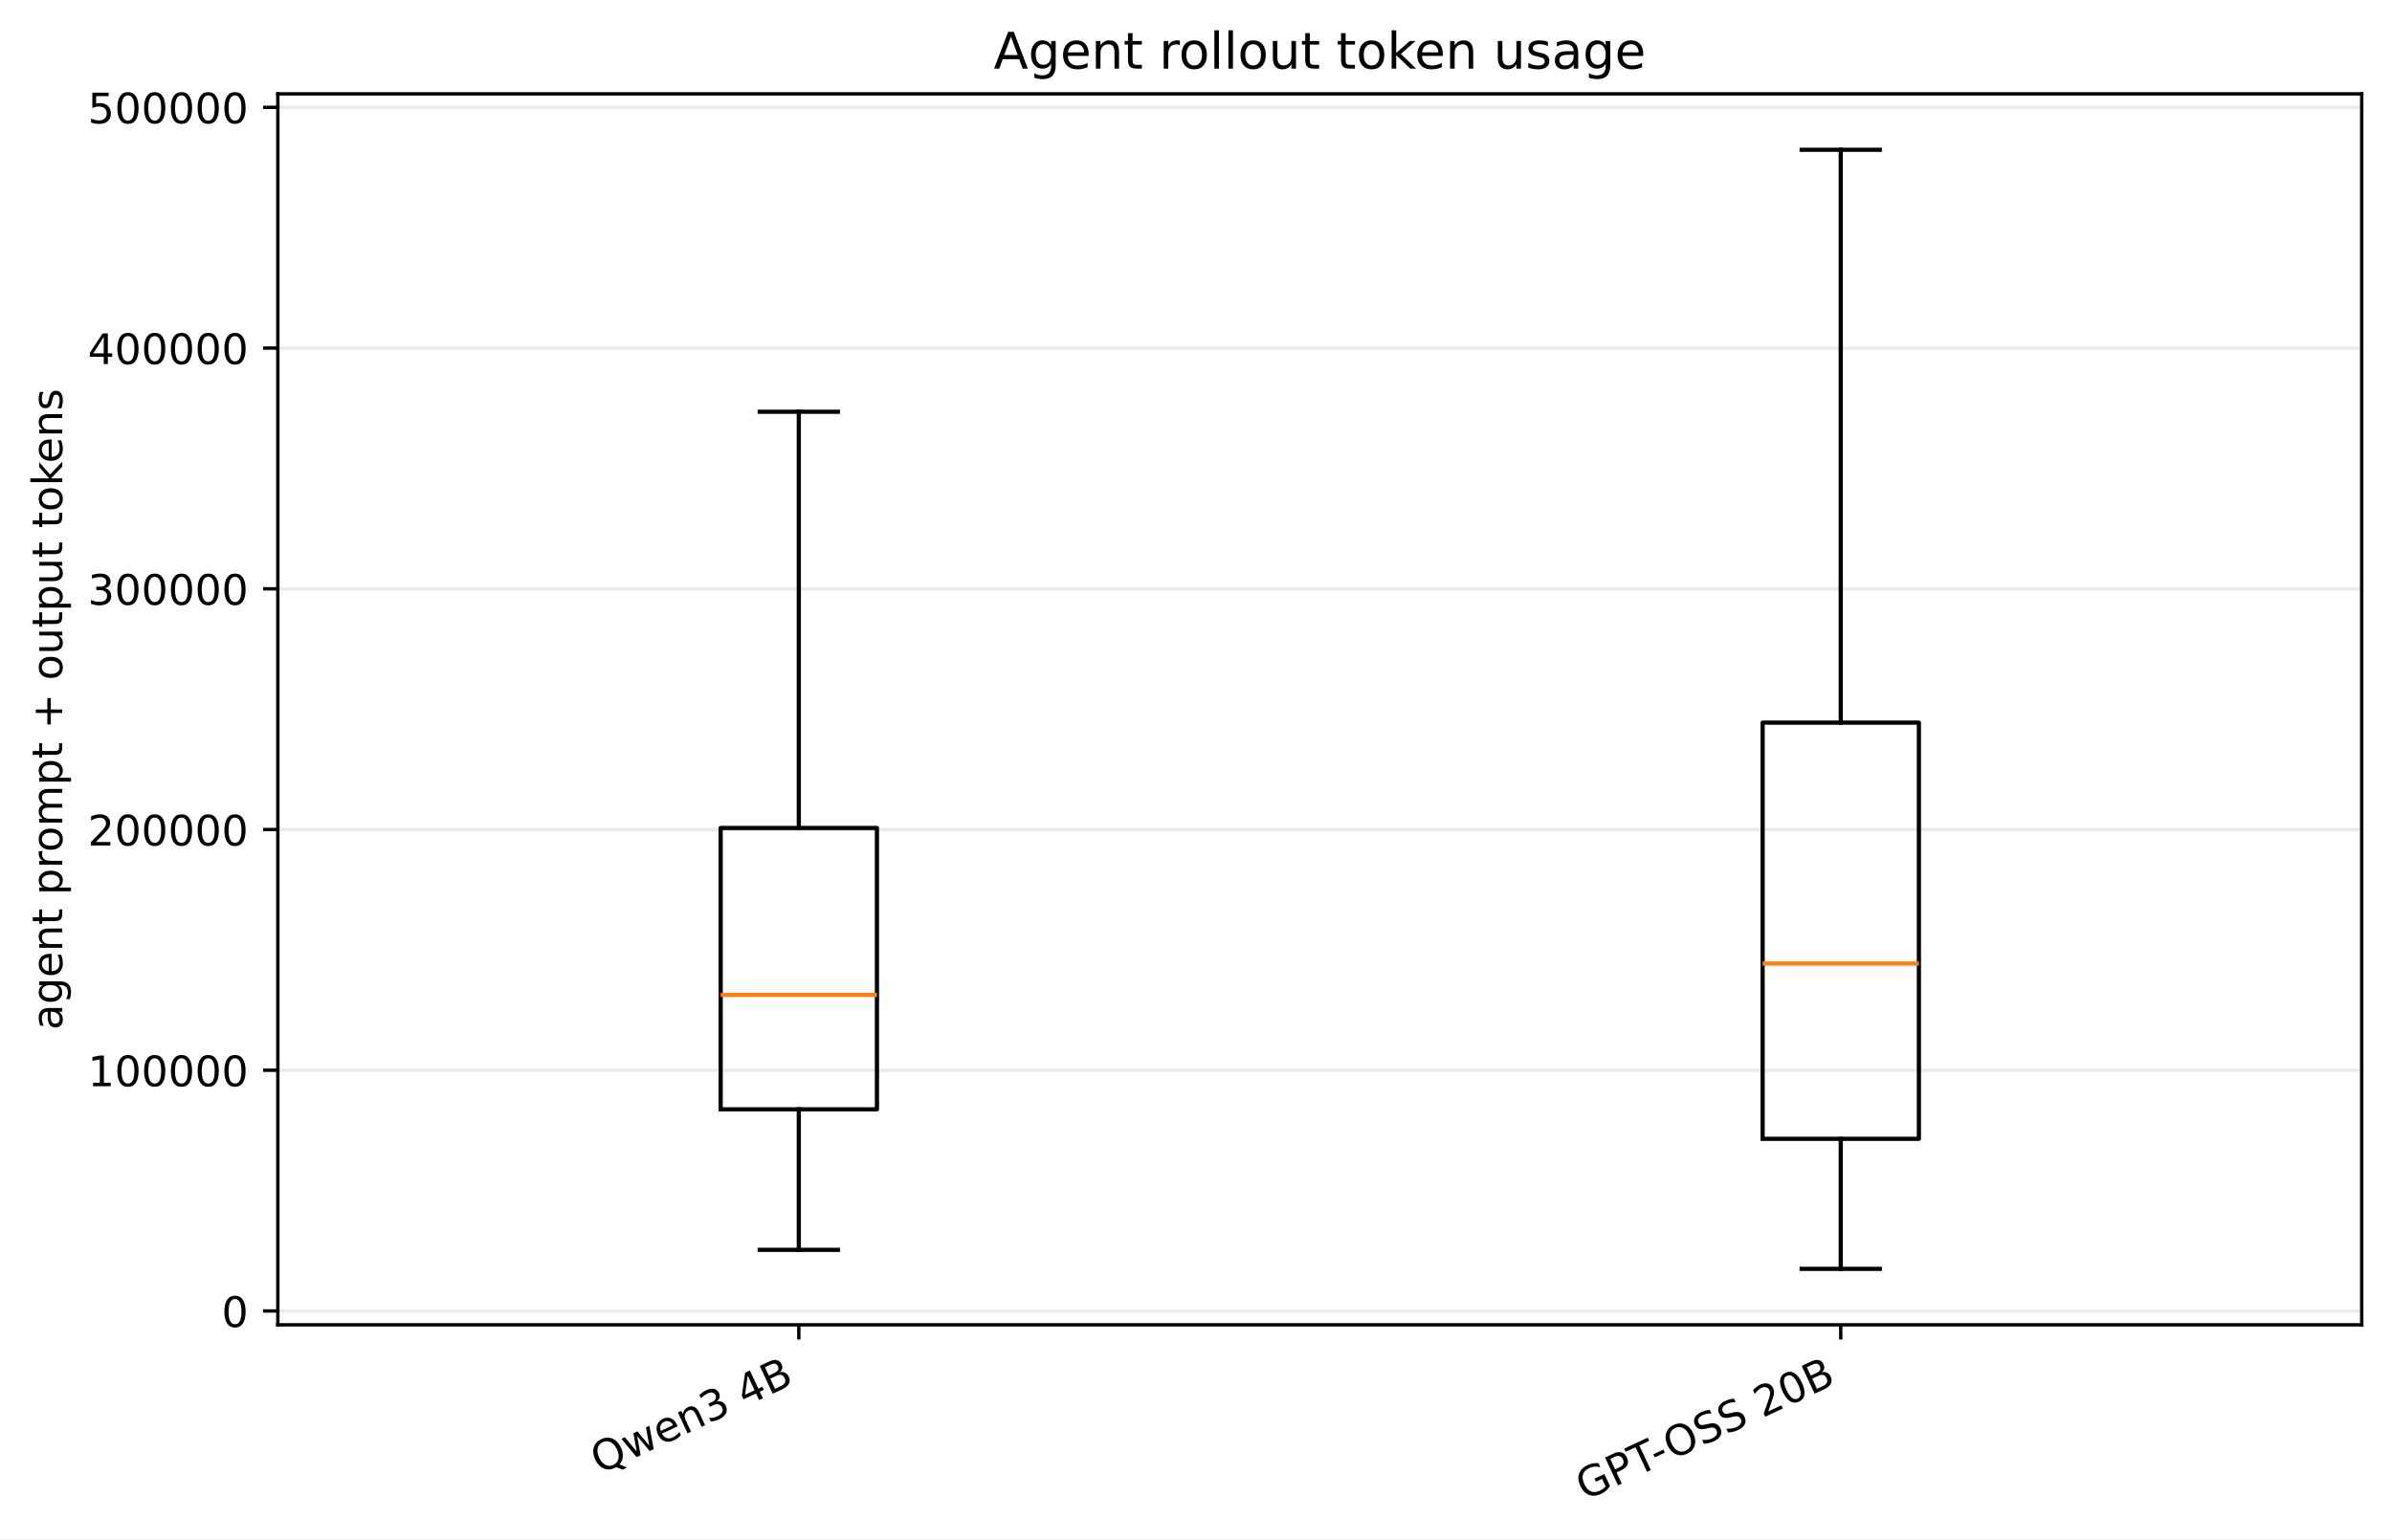
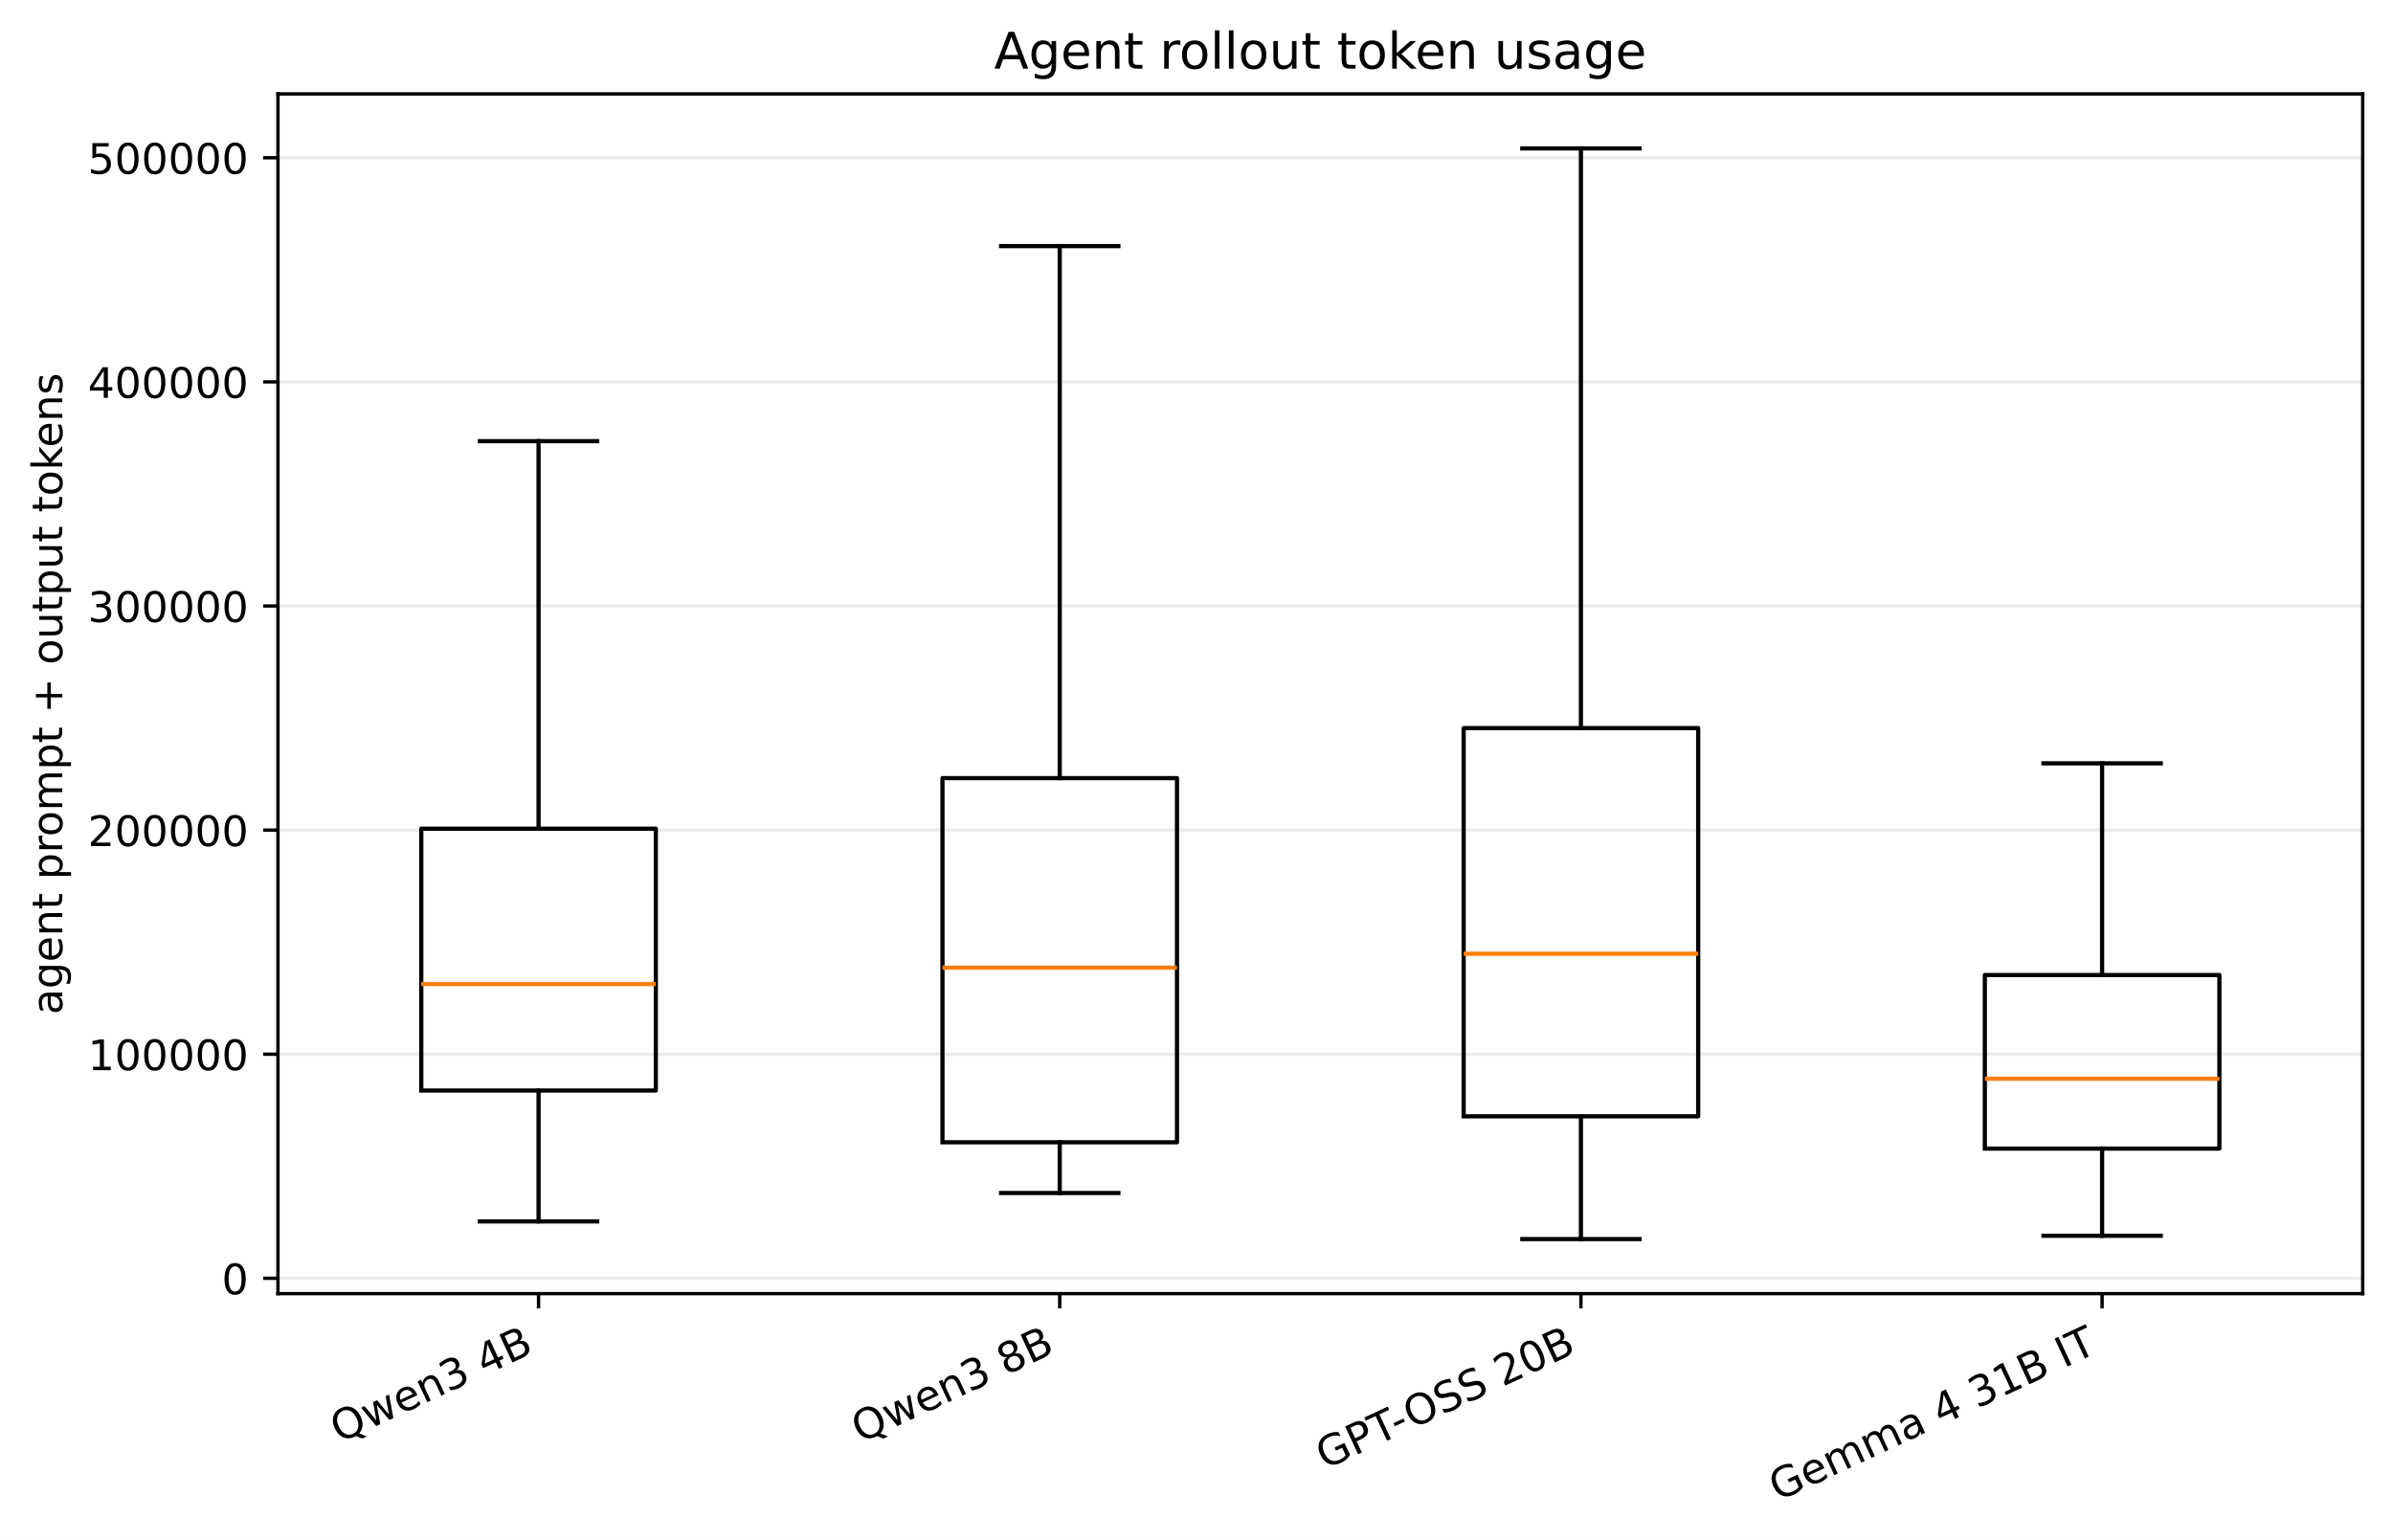
- <svg xmlns="http://www.w3.org/2000/svg" xmlns:xlink="http://www.w3.org/1999/xlink" width="568.683pt" height="366.005pt" viewBox="0 0 568.683 366.005" version="1.1">
+ <svg xmlns="http://www.w3.org/2000/svg" xmlns:xlink="http://www.w3.org/1999/xlink" width="568.683pt" height="365.946pt" viewBox="0 0 568.683 365.946" version="1.1">
  <defs>
    <style type="text/css">*{stroke-linejoin: round; stroke-linecap: butt}</style>
  </defs>
  <g id="figure_1">
    <g id="patch_1">
-       <path d="M 0 366.005 L 568.683 366.005 L 568.683 0 L 0 0 z " style="fill: #ffffff" />
+       <path d="M 0 365.946 L 568.683 365.946 L 568.683 0 L 0 0 z " style="fill: #ffffff" />
    </g>
    <g id="axes_1">
      <g id="patch_2">
-         <path d="M 66.053 315.06 L 561.483 315.06 L 561.483 22.318 L 66.053 22.318 z " style="fill: #ffffff" />
+         <path d="M 66.053 307.453 L 561.483 307.453 L 561.483 22.318 L 66.053 22.318 z " style="fill: #ffffff" />
      </g>
      <g id="matplotlib.axis_1">
        <g id="xtick_1">
          <g id="line2d_1">
            <defs>
-               <path id="m170cf1c207" d="M 0 0 L 0 3.5 " style="stroke: #000000; stroke-width: 0.8" />
+               <path id="m6fe069202f" d="M 0 0 L 0 3.5 " style="stroke: #000000; stroke-width: 0.8" />
            </defs>
            <g>
-               <use xlink:href="#m170cf1c207" x="189.911" y="315.06" style="stroke: #000000; stroke-width: 0.8" />
+               <use xlink:href="#m6fe069202f" x="127.982" y="307.453" style="stroke: #000000; stroke-width: 0.8" />
            </g>
          </g>
          <g id="text_1">
-             <g transform="translate(142.5339 350.6293) rotate(-25) scale(0.1 -0.1)">
+             <g transform="translate(80.60512 343.0221) rotate(-25) scale(0.1 -0.1)">
              <defs>
                <path id="DejaVuSans-51" d="M 2522 4238 Q 1834 4238 1429 3725 Q 1025 3213 1025 2328 Q 1025 1447 1429 934 Q 1834 422 2522 422 Q 3209 422 3611 934 Q 4013 1447 4013 2328 Q 4013 3213 3611 3725 Q 3209 4238 2522 4238 z M 3406 84 L 4238 -825 L 3475 -825 L 2784 -78 Q 2681 -84 2626 -87 Q 2572 -91 2522 -91 Q 1538 -91 948 567 Q 359 1225 359 2328 Q 359 3434 948 4092 Q 1538 4750 2522 4750 Q 3503 4750 4090 4092 Q 4678 3434 4678 2328 Q 4678 1516 4351 937 Q 4025 359 3406 84 z " transform="scale(0.015625)" />
                <path id="DejaVuSans-77" d="M 269 3500 L 844 3500 L 1563 769 L 2278 3500 L 2956 3500 L 3675 769 L 4391 3500 L 4966 3500 L 4050 0 L 3372 0 L 2619 2869 L 1863 0 L 1184 0 L 269 3500 z " transform="scale(0.015625)" />
                <path id="DejaVuSans-65" d="M 3597 1894 L 3597 1613 L 953 1613 Q 991 1019 1311 708 Q 1631 397 2203 397 Q 2534 397 2845 478 Q 3156 559 3463 722 L 3463 178 Q 3153 47 2828 -22 Q 2503 -91 2169 -91 Q 1331 -91 842 396 Q 353 884 353 1716 Q 353 2575 817 3079 Q 1281 3584 2069 3584 Q 2775 3584 3186 3129 Q 3597 2675 3597 1894 z M 3022 2063 Q 3016 2534 2758 2815 Q 2500 3097 2075 3097 Q 1594 3097 1305 2825 Q 1016 2553 972 2059 L 3022 2063 z " transform="scale(0.015625)" />
                <path id="DejaVuSans-6e" d="M 3513 2113 L 3513 0 L 2938 0 L 2938 2094 Q 2938 2591 2744 2837 Q 2550 3084 2163 3084 Q 1697 3084 1428 2787 Q 1159 2491 1159 1978 L 1159 0 L 581 0 L 581 3500 L 1159 3500 L 1159 2956 Q 1366 3272 1645 3428 Q 1925 3584 2291 3584 Q 2894 3584 3203 3211 Q 3513 2838 3513 2113 z " transform="scale(0.015625)" />
                <path id="DejaVuSans-33" d="M 2597 2516 Q 3050 2419 3304 2112 Q 3559 1806 3559 1356 Q 3559 666 3084 287 Q 2609 -91 1734 -91 Q 1441 -91 1130 -33 Q 819 25 488 141 L 488 750 Q 750 597 1062 519 Q 1375 441 1716 441 Q 2309 441 2620 675 Q 2931 909 2931 1356 Q 2931 1769 2642 2001 Q 2353 2234 1838 2234 L 1294 2234 L 1294 2753 L 1863 2753 Q 2328 2753 2575 2939 Q 2822 3125 2822 3475 Q 2822 3834 2567 4026 Q 2313 4219 1838 4219 Q 1578 4219 1281 4162 Q 984 4106 628 3988 L 628 4550 Q 988 4650 1302 4700 Q 1616 4750 1894 4750 Q 2613 4750 3031 4423 Q 3450 4097 3450 3541 Q 3450 3153 3228 2886 Q 3006 2619 2597 2516 z " transform="scale(0.015625)" />
                <path id="DejaVuSans-20" transform="scale(0.015625)" />
                <path id="DejaVuSans-34" d="M 2419 4116 L 825 1625 L 2419 1625 L 2419 4116 z M 2253 4666 L 3047 4666 L 3047 1625 L 3713 1625 L 3713 1100 L 3047 1100 L 3047 0 L 2419 0 L 2419 1100 L 313 1100 L 313 1709 L 2253 4666 z " transform="scale(0.015625)" />
                <path id="DejaVuSans-42" d="M 1259 2228 L 1259 519 L 2272 519 Q 2781 519 3026 730 Q 3272 941 3272 1375 Q 3272 1813 3026 2020 Q 2781 2228 2272 2228 L 1259 2228 z M 1259 4147 L 1259 2741 L 2194 2741 Q 2656 2741 2882 2914 Q 3109 3088 3109 3444 Q 3109 3797 2882 3972 Q 2656 4147 2194 4147 L 1259 4147 z M 628 4666 L 2241 4666 Q 2963 4666 3353 4366 Q 3744 4066 3744 3513 Q 3744 3084 3544 2831 Q 3344 2578 2956 2516 Q 3422 2416 3680 2098 Q 3938 1781 3938 1306 Q 3938 681 3513 340 Q 3088 0 2303 0 L 628 0 L 628 4666 z " transform="scale(0.015625)" />
              </defs>
              <use xlink:href="#DejaVuSans-51" />
              <use xlink:href="#DejaVuSans-77" transform="translate(78.71094 0)" />
              <use xlink:href="#DejaVuSans-65" transform="translate(160.498 0)" />
              <use xlink:href="#DejaVuSans-6e" transform="translate(222.0215 0)" />
              <use xlink:href="#DejaVuSans-33" transform="translate(285.4004 0)" />
              <use xlink:href="#DejaVuSans-20" transform="translate(349.0234 0)" />
              <use xlink:href="#DejaVuSans-34" transform="translate(380.8105 0)" />
              <use xlink:href="#DejaVuSans-42" transform="translate(444.4336 0)" />
            </g>
          </g>
        </g>
        <g id="xtick_2">
          <g id="line2d_2">
            <g>
-               <use xlink:href="#m170cf1c207" x="437.626" y="315.06" style="stroke: #000000; stroke-width: 0.8" />
+               <use xlink:href="#m6fe069202f" x="251.839" y="307.453" style="stroke: #000000; stroke-width: 0.8" />
            </g>
          </g>
          <g id="text_2">
-             <g transform="translate(376.759 356.9197) rotate(-25) scale(0.1 -0.1)">
+             <g transform="translate(204.4626 343.0221) rotate(-25) scale(0.1 -0.1)">
+               <defs>
+                 <path id="DejaVuSans-38" d="M 2034 2216 Q 1584 2216 1326 1975 Q 1069 1734 1069 1313 Q 1069 891 1326 650 Q 1584 409 2034 409 Q 2484 409 2743 651 Q 3003 894 3003 1313 Q 3003 1734 2745 1975 Q 2488 2216 2034 2216 z M 1403 2484 Q 997 2584 770 2862 Q 544 3141 544 3541 Q 544 4100 942 4425 Q 1341 4750 2034 4750 Q 2731 4750 3128 4425 Q 3525 4100 3525 3541 Q 3525 3141 3298 2862 Q 3072 2584 2669 2484 Q 3125 2378 3379 2068 Q 3634 1759 3634 1313 Q 3634 634 3220 271 Q 2806 -91 2034 -91 Q 1263 -91 848 271 Q 434 634 434 1313 Q 434 1759 690 2068 Q 947 2378 1403 2484 z M 1172 3481 Q 1172 3119 1398 2916 Q 1625 2713 2034 2713 Q 2441 2713 2670 2916 Q 2900 3119 2900 3481 Q 2900 3844 2670 4047 Q 2441 4250 2034 4250 Q 1625 4250 1398 4047 Q 1172 3844 1172 3481 z " transform="scale(0.015625)" />
+               </defs>
+               <use xlink:href="#DejaVuSans-51" />
+               <use xlink:href="#DejaVuSans-77" transform="translate(78.71094 0)" />
+               <use xlink:href="#DejaVuSans-65" transform="translate(160.498 0)" />
+               <use xlink:href="#DejaVuSans-6e" transform="translate(222.0215 0)" />
+               <use xlink:href="#DejaVuSans-33" transform="translate(285.4004 0)" />
+               <use xlink:href="#DejaVuSans-20" transform="translate(349.0234 0)" />
+               <use xlink:href="#DejaVuSans-38" transform="translate(380.8105 0)" />
+               <use xlink:href="#DejaVuSans-42" transform="translate(444.4336 0)" />
+             </g>
+           </g>
+         </g>
+         <g id="xtick_3">
+           <g id="line2d_3">
+             <g>
+               <use xlink:href="#m6fe069202f" x="375.697" y="307.453" style="stroke: #000000; stroke-width: 0.8" />
+             </g>
+           </g>
+           <g id="text_3">
+             <g transform="translate(314.8303 349.3126) rotate(-25) scale(0.1 -0.1)">
              <defs>
                <path id="DejaVuSans-47" d="M 3809 666 L 3809 1919 L 2778 1919 L 2778 2438 L 4434 2438 L 4434 434 Q 4069 175 3628 42 Q 3188 -91 2688 -91 Q 1594 -91 976 548 Q 359 1188 359 2328 Q 359 3472 976 4111 Q 1594 4750 2688 4750 Q 3144 4750 3555 4637 Q 3966 4525 4313 4306 L 4313 3634 Q 3963 3931 3569 4081 Q 3175 4231 2741 4231 Q 1884 4231 1454 3753 Q 1025 3275 1025 2328 Q 1025 1384 1454 906 Q 1884 428 2741 428 Q 3075 428 3337 486 Q 3600 544 3809 666 z " transform="scale(0.015625)" />
                <path id="DejaVuSans-50" d="M 1259 4147 L 1259 2394 L 2053 2394 Q 2494 2394 2734 2622 Q 2975 2850 2975 3272 Q 2975 3691 2734 3919 Q 2494 4147 2053 4147 L 1259 4147 z M 628 4666 L 2053 4666 Q 2838 4666 3239 4311 Q 3641 3956 3641 3272 Q 3641 2581 3239 2228 Q 2838 1875 2053 1875 L 1259 1875 L 1259 0 L 628 0 L 628 4666 z " transform="scale(0.015625)" />
                <path id="DejaVuSans-54" d="M -19 4666 L 3928 4666 L 3928 4134 L 2272 4134 L 2272 0 L 1638 0 L 1638 4134 L -19 4134 L -19 4666 z " transform="scale(0.015625)" />
                <path id="DejaVuSans-2d" d="M 313 2009 L 1997 2009 L 1997 1497 L 313 1497 L 313 2009 z " transform="scale(0.015625)" />
                <path id="DejaVuSans-4f" d="M 2522 4238 Q 1834 4238 1429 3725 Q 1025 3213 1025 2328 Q 1025 1447 1429 934 Q 1834 422 2522 422 Q 3209 422 3611 934 Q 4013 1447 4013 2328 Q 4013 3213 3611 3725 Q 3209 4238 2522 4238 z M 2522 4750 Q 3503 4750 4090 4092 Q 4678 3434 4678 2328 Q 4678 1225 4090 567 Q 3503 -91 2522 -91 Q 1538 -91 948 565 Q 359 1222 359 2328 Q 359 3434 948 4092 Q 1538 4750 2522 4750 z " transform="scale(0.015625)" />
                <path id="DejaVuSans-53" d="M 3425 4513 L 3425 3897 Q 3066 4069 2747 4153 Q 2428 4238 2131 4238 Q 1616 4238 1336 4038 Q 1056 3838 1056 3469 Q 1056 3159 1242 3001 Q 1428 2844 1947 2747 L 2328 2669 Q 3034 2534 3370 2195 Q 3706 1856 3706 1288 Q 3706 609 3251 259 Q 2797 -91 1919 -91 Q 1588 -91 1214 -16 Q 841 59 441 206 L 441 856 Q 825 641 1194 531 Q 1563 422 1919 422 Q 2459 422 2753 634 Q 3047 847 3047 1241 Q 3047 1584 2836 1778 Q 2625 1972 2144 2069 L 1759 2144 Q 1053 2284 737 2584 Q 422 2884 422 3419 Q 422 4038 858 4394 Q 1294 4750 2059 4750 Q 2388 4750 2728 4690 Q 3069 4631 3425 4513 z " transform="scale(0.015625)" />
                <path id="DejaVuSans-32" d="M 1228 531 L 3431 531 L 3431 0 L 469 0 L 469 531 Q 828 903 1448 1529 Q 2069 2156 2228 2338 Q 2531 2678 2651 2914 Q 2772 3150 2772 3378 Q 2772 3750 2511 3984 Q 2250 4219 1831 4219 Q 1534 4219 1204 4116 Q 875 4013 500 3803 L 500 4441 Q 881 4594 1212 4672 Q 1544 4750 1819 4750 Q 2544 4750 2975 4387 Q 3406 4025 3406 3419 Q 3406 3131 3298 2873 Q 3191 2616 2906 2266 Q 2828 2175 2409 1742 Q 1991 1309 1228 531 z " transform="scale(0.015625)" />
                <path id="DejaVuSans-30" d="M 2034 4250 Q 1547 4250 1301 3770 Q 1056 3291 1056 2328 Q 1056 1369 1301 889 Q 1547 409 2034 409 Q 2525 409 2770 889 Q 3016 1369 3016 2328 Q 3016 3291 2770 3770 Q 2525 4250 2034 4250 z M 2034 4750 Q 2819 4750 3233 4129 Q 3647 3509 3647 2328 Q 3647 1150 3233 529 Q 2819 -91 2034 -91 Q 1250 -91 836 529 Q 422 1150 422 2328 Q 422 3509 836 4129 Q 1250 4750 2034 4750 z " transform="scale(0.015625)" />
              </defs>
              <use xlink:href="#DejaVuSans-47" />
              <use xlink:href="#DejaVuSans-50" transform="translate(77.49023 0)" />
              <use xlink:href="#DejaVuSans-54" transform="translate(137.793 0)" />
              <use xlink:href="#DejaVuSans-2d" transform="translate(189.752 0)" />
              <use xlink:href="#DejaVuSans-4f" transform="translate(228.5859 0)" />
              <use xlink:href="#DejaVuSans-53" transform="translate(307.2969 0)" />
              <use xlink:href="#DejaVuSans-53" transform="translate(370.7734 0)" />
              <use xlink:href="#DejaVuSans-20" transform="translate(434.25 0)" />
              <use xlink:href="#DejaVuSans-32" transform="translate(466.0371 0)" />
              <use xlink:href="#DejaVuSans-30" transform="translate(529.6602 0)" />
              <use xlink:href="#DejaVuSans-42" transform="translate(593.2832 0)" />
            </g>
          </g>
        </g>
+         <g id="xtick_4">
+           <g id="line2d_4">
+             <g>
+               <use xlink:href="#m6fe069202f" x="499.554" y="307.453" style="stroke: #000000; stroke-width: 0.8" />
+             </g>
+           </g>
+           <g id="text_4">
+             <g transform="translate(422.4989 356.8616) rotate(-25) scale(0.1 -0.1)">
+               <defs>
+                 <path id="DejaVuSans-6d" d="M 3328 2828 Q 3544 3216 3844 3400 Q 4144 3584 4550 3584 Q 5097 3584 5394 3201 Q 5691 2819 5691 2113 L 5691 0 L 5113 0 L 5113 2094 Q 5113 2597 4934 2840 Q 4756 3084 4391 3084 Q 3944 3084 3684 2787 Q 3425 2491 3425 1978 L 3425 0 L 2847 0 L 2847 2094 Q 2847 2600 2669 2842 Q 2491 3084 2119 3084 Q 1678 3084 1418 2786 Q 1159 2488 1159 1978 L 1159 0 L 581 0 L 581 3500 L 1159 3500 L 1159 2956 Q 1356 3278 1631 3431 Q 1906 3584 2284 3584 Q 2666 3584 2933 3390 Q 3200 3197 3328 2828 z " transform="scale(0.015625)" />
+                 <path id="DejaVuSans-61" d="M 2194 1759 Q 1497 1759 1228 1600 Q 959 1441 959 1056 Q 959 750 1161 570 Q 1363 391 1709 391 Q 2188 391 2477 730 Q 2766 1069 2766 1631 L 2766 1759 L 2194 1759 z M 3341 1997 L 3341 0 L 2766 0 L 2766 531 Q 2569 213 2275 61 Q 1981 -91 1556 -91 Q 1019 -91 701 211 Q 384 513 384 1019 Q 384 1609 779 1909 Q 1175 2209 1959 2209 L 2766 2209 L 2766 2266 Q 2766 2663 2505 2880 Q 2244 3097 1772 3097 Q 1472 3097 1187 3025 Q 903 2953 641 2809 L 641 3341 Q 956 3463 1253 3523 Q 1550 3584 1831 3584 Q 2591 3584 2966 3190 Q 3341 2797 3341 1997 z " transform="scale(0.015625)" />
+                 <path id="DejaVuSans-31" d="M 794 531 L 1825 531 L 1825 4091 L 703 3866 L 703 4441 L 1819 4666 L 2450 4666 L 2450 531 L 3481 531 L 3481 0 L 794 0 L 794 531 z " transform="scale(0.015625)" />
+                 <path id="DejaVuSans-49" d="M 628 4666 L 1259 4666 L 1259 0 L 628 0 L 628 4666 z " transform="scale(0.015625)" />
+               </defs>
+               <use xlink:href="#DejaVuSans-47" />
+               <use xlink:href="#DejaVuSans-65" transform="translate(77.49023 0)" />
+               <use xlink:href="#DejaVuSans-6d" transform="translate(139.0137 0)" />
+               <use xlink:href="#DejaVuSans-6d" transform="translate(236.4258 0)" />
+               <use xlink:href="#DejaVuSans-61" transform="translate(333.8379 0)" />
+               <use xlink:href="#DejaVuSans-20" transform="translate(395.1172 0)" />
+               <use xlink:href="#DejaVuSans-34" transform="translate(426.9043 0)" />
+               <use xlink:href="#DejaVuSans-20" transform="translate(490.5273 0)" />
+               <use xlink:href="#DejaVuSans-33" transform="translate(522.3145 0)" />
+               <use xlink:href="#DejaVuSans-31" transform="translate(585.9375 0)" />
+               <use xlink:href="#DejaVuSans-42" transform="translate(649.5605 0)" />
+               <use xlink:href="#DejaVuSans-20" transform="translate(718.1641 0)" />
+               <use xlink:href="#DejaVuSans-49" transform="translate(749.9512 0)" />
+               <use xlink:href="#DejaVuSans-54" transform="translate(779.4434 0)" />
+             </g>
+           </g>
+         </g>
      </g>
      <g id="matplotlib.axis_2">
        <g id="ytick_1">
-           <g id="line2d_3">
-             <path d="M 66.053 311.763 L 561.483 311.763 " clip-path="url(#p01d9ccf149)" style="fill: none; stroke: #b0b0b0; stroke-opacity: 0.25; stroke-width: 0.8; stroke-linecap: square" />
-           </g>
-           <g id="line2d_4">
+           <g id="line2d_5">
+             <path d="M 66.053 303.805 L 561.483 303.805 " clip-path="url(#p13093c7417)" style="fill: none; stroke: #b0b0b0; stroke-opacity: 0.25; stroke-width: 0.8; stroke-linecap: square" />
+           </g>
+           <g id="line2d_6">
            <defs>
-               <path id="mb535935e6c" d="M 0 0 L -3.5 0 " style="stroke: #000000; stroke-width: 0.8" />
+               <path id="m0b353c8b9d" d="M 0 0 L -3.5 0 " style="stroke: #000000; stroke-width: 0.8" />
            </defs>
            <g>
-               <use xlink:href="#mb535935e6c" x="66.053" y="311.763" style="stroke: #000000; stroke-width: 0.8" />
-             </g>
-           </g>
-           <g id="text_3">
-             <g transform="translate(52.69062 315.5623) scale(0.1 -0.1)">
+               <use xlink:href="#m0b353c8b9d" x="66.053" y="303.805" style="stroke: #000000; stroke-width: 0.8" />
+             </g>
+           </g>
+           <g id="text_5">
+             <g transform="translate(52.69062 307.604) scale(0.1 -0.1)">
              <use xlink:href="#DejaVuSans-30" />
            </g>
          </g>
        </g>
        <g id="ytick_2">
-           <g id="line2d_5">
-             <path d="M 66.053 254.516 L 561.483 254.516 " clip-path="url(#p01d9ccf149)" style="fill: none; stroke: #b0b0b0; stroke-opacity: 0.25; stroke-width: 0.8; stroke-linecap: square" />
-           </g>
-           <g id="line2d_6">
-             <g>
-               <use xlink:href="#mb535935e6c" x="66.053" y="254.516" style="stroke: #000000; stroke-width: 0.8" />
-             </g>
-           </g>
-           <g id="text_4">
-             <g transform="translate(20.87813 258.315) scale(0.1 -0.1)">
-               <defs>
-                 <path id="DejaVuSans-31" d="M 794 531 L 1825 531 L 1825 4091 L 703 3866 L 703 4441 L 1819 4666 L 2450 4666 L 2450 531 L 3481 531 L 3481 0 L 794 0 L 794 531 z " transform="scale(0.015625)" />
-               </defs>
+           <g id="line2d_7">
+             <path d="M 66.053 250.544 L 561.483 250.544 " clip-path="url(#p13093c7417)" style="fill: none; stroke: #b0b0b0; stroke-opacity: 0.25; stroke-width: 0.8; stroke-linecap: square" />
+           </g>
+           <g id="line2d_8">
+             <g>
+               <use xlink:href="#m0b353c8b9d" x="66.053" y="250.544" style="stroke: #000000; stroke-width: 0.8" />
+             </g>
+           </g>
+           <g id="text_6">
+             <g transform="translate(20.87813 254.3429) scale(0.1 -0.1)">
              <use xlink:href="#DejaVuSans-31" />
              <use xlink:href="#DejaVuSans-30" transform="translate(63.62305 0)" />
              <use xlink:href="#DejaVuSans-30" transform="translate(127.2461 0)" />
              <use xlink:href="#DejaVuSans-30" transform="translate(190.8691 0)" />
              <use xlink:href="#DejaVuSans-30" transform="translate(254.4922 0)" />
              <use xlink:href="#DejaVuSans-30" transform="translate(318.1152 0)" />
            </g>
          </g>
        </g>
        <g id="ytick_3">
-           <g id="line2d_7">
-             <path d="M 66.053 197.269 L 561.483 197.269 " clip-path="url(#p01d9ccf149)" style="fill: none; stroke: #b0b0b0; stroke-opacity: 0.25; stroke-width: 0.8; stroke-linecap: square" />
-           </g>
-           <g id="line2d_8">
-             <g>
-               <use xlink:href="#mb535935e6c" x="66.053" y="197.269" style="stroke: #000000; stroke-width: 0.8" />
-             </g>
-           </g>
-           <g id="text_5">
-             <g transform="translate(20.87813 201.0678) scale(0.1 -0.1)">
+           <g id="line2d_9">
+             <path d="M 66.053 197.283 L 561.483 197.283 " clip-path="url(#p13093c7417)" style="fill: none; stroke: #b0b0b0; stroke-opacity: 0.25; stroke-width: 0.8; stroke-linecap: square" />
+           </g>
+           <g id="line2d_10">
+             <g>
+               <use xlink:href="#m0b353c8b9d" x="66.053" y="197.283" style="stroke: #000000; stroke-width: 0.8" />
+             </g>
+           </g>
+           <g id="text_7">
+             <g transform="translate(20.87813 201.0818) scale(0.1 -0.1)">
              <use xlink:href="#DejaVuSans-32" />
              <use xlink:href="#DejaVuSans-30" transform="translate(63.62305 0)" />
              <use xlink:href="#DejaVuSans-30" transform="translate(127.2461 0)" />
              <use xlink:href="#DejaVuSans-30" transform="translate(190.8691 0)" />
              <use xlink:href="#DejaVuSans-30" transform="translate(254.4922 0)" />
              <use xlink:href="#DejaVuSans-30" transform="translate(318.1152 0)" />
            </g>
          </g>
        </g>
        <g id="ytick_4">
-           <g id="line2d_9">
-             <path d="M 66.053 140.021 L 561.483 140.021 " clip-path="url(#p01d9ccf149)" style="fill: none; stroke: #b0b0b0; stroke-opacity: 0.25; stroke-width: 0.8; stroke-linecap: square" />
-           </g>
-           <g id="line2d_10">
-             <g>
-               <use xlink:href="#mb535935e6c" x="66.053" y="140.021" style="stroke: #000000; stroke-width: 0.8" />
-             </g>
-           </g>
-           <g id="text_6">
-             <g transform="translate(20.87813 143.8205) scale(0.1 -0.1)">
+           <g id="line2d_11">
+             <path d="M 66.053 144.021 L 561.483 144.021 " clip-path="url(#p13093c7417)" style="fill: none; stroke: #b0b0b0; stroke-opacity: 0.25; stroke-width: 0.8; stroke-linecap: square" />
+           </g>
+           <g id="line2d_12">
+             <g>
+               <use xlink:href="#m0b353c8b9d" x="66.053" y="144.021" style="stroke: #000000; stroke-width: 0.8" />
+             </g>
+           </g>
+           <g id="text_8">
+             <g transform="translate(20.87813 147.8207) scale(0.1 -0.1)">
              <use xlink:href="#DejaVuSans-33" />
              <use xlink:href="#DejaVuSans-30" transform="translate(63.62305 0)" />
              <use xlink:href="#DejaVuSans-30" transform="translate(127.2461 0)" />
              <use xlink:href="#DejaVuSans-30" transform="translate(190.8691 0)" />
              <use xlink:href="#DejaVuSans-30" transform="translate(254.4922 0)" />
              <use xlink:href="#DejaVuSans-30" transform="translate(318.1152 0)" />
            </g>
          </g>
        </g>
        <g id="ytick_5">
-           <g id="line2d_11">
-             <path d="M 66.053 82.774 L 561.483 82.774 " clip-path="url(#p01d9ccf149)" style="fill: none; stroke: #b0b0b0; stroke-opacity: 0.25; stroke-width: 0.8; stroke-linecap: square" />
-           </g>
-           <g id="line2d_12">
-             <g>
-               <use xlink:href="#mb535935e6c" x="66.053" y="82.774" style="stroke: #000000; stroke-width: 0.8" />
-             </g>
-           </g>
-           <g id="text_7">
-             <g transform="translate(20.87813 86.57324) scale(0.1 -0.1)">
+           <g id="line2d_13">
+             <path d="M 66.053 90.76 L 561.483 90.76 " clip-path="url(#p13093c7417)" style="fill: none; stroke: #b0b0b0; stroke-opacity: 0.25; stroke-width: 0.8; stroke-linecap: square" />
+           </g>
+           <g id="line2d_14">
+             <g>
+               <use xlink:href="#m0b353c8b9d" x="66.053" y="90.76" style="stroke: #000000; stroke-width: 0.8" />
+             </g>
+           </g>
+           <g id="text_9">
+             <g transform="translate(20.87813 94.5596) scale(0.1 -0.1)">
              <use xlink:href="#DejaVuSans-34" />
              <use xlink:href="#DejaVuSans-30" transform="translate(63.62305 0)" />
              <use xlink:href="#DejaVuSans-30" transform="translate(127.2461 0)" />
              <use xlink:href="#DejaVuSans-30" transform="translate(190.8691 0)" />
              <use xlink:href="#DejaVuSans-30" transform="translate(254.4922 0)" />
              <use xlink:href="#DejaVuSans-30" transform="translate(318.1152 0)" />
            </g>
          </g>
        </g>
        <g id="ytick_6">
-           <g id="line2d_13">
-             <path d="M 66.053 25.527 L 561.483 25.527 " clip-path="url(#p01d9ccf149)" style="fill: none; stroke: #b0b0b0; stroke-opacity: 0.25; stroke-width: 0.8; stroke-linecap: square" />
-           </g>
-           <g id="line2d_14">
-             <g>
-               <use xlink:href="#mb535935e6c" x="66.053" y="25.527" style="stroke: #000000; stroke-width: 0.8" />
-             </g>
-           </g>
-           <g id="text_8">
-             <g transform="translate(20.87813 29.32597) scale(0.1 -0.1)">
+           <g id="line2d_15">
+             <path d="M 66.053 37.499 L 561.483 37.499 " clip-path="url(#p13093c7417)" style="fill: none; stroke: #b0b0b0; stroke-opacity: 0.25; stroke-width: 0.8; stroke-linecap: square" />
+           </g>
+           <g id="line2d_16">
+             <g>
+               <use xlink:href="#m0b353c8b9d" x="66.053" y="37.499" style="stroke: #000000; stroke-width: 0.8" />
+             </g>
+           </g>
+           <g id="text_10">
+             <g transform="translate(20.87813 41.29849) scale(0.1 -0.1)">
              <defs>
                <path id="DejaVuSans-35" d="M 691 4666 L 3169 4666 L 3169 4134 L 1269 4134 L 1269 2991 Q 1406 3038 1543 3061 Q 1681 3084 1819 3084 Q 2600 3084 3056 2656 Q 3513 2228 3513 1497 Q 3513 744 3044 326 Q 2575 -91 1722 -91 Q 1428 -91 1123 -41 Q 819 9 494 109 L 494 744 Q 775 591 1075 516 Q 1375 441 1709 441 Q 2250 441 2565 725 Q 2881 1009 2881 1497 Q 2881 1984 2565 2268 Q 2250 2553 1709 2553 Q 1456 2553 1204 2497 Q 953 2441 691 2322 L 691 4666 z " transform="scale(0.015625)" />
              </defs>
              <use xlink:href="#DejaVuSans-35" />
              <use xlink:href="#DejaVuSans-30" transform="translate(63.62305 0)" />
              <use xlink:href="#DejaVuSans-30" transform="translate(127.2461 0)" />
              <use xlink:href="#DejaVuSans-30" transform="translate(190.8691 0)" />
              <use xlink:href="#DejaVuSans-30" transform="translate(254.4922 0)" />
              <use xlink:href="#DejaVuSans-30" transform="translate(318.1152 0)" />
            </g>
          </g>
        </g>
-         <g id="text_9">
-           <g transform="translate(14.79844 244.9354) rotate(-90) scale(0.1 -0.1)">
+         <g id="text_11">
+           <g transform="translate(14.79844 241.1318) rotate(-90) scale(0.1 -0.1)">
            <defs>
-               <path id="DejaVuSans-61" d="M 2194 1759 Q 1497 1759 1228 1600 Q 959 1441 959 1056 Q 959 750 1161 570 Q 1363 391 1709 391 Q 2188 391 2477 730 Q 2766 1069 2766 1631 L 2766 1759 L 2194 1759 z M 3341 1997 L 3341 0 L 2766 0 L 2766 531 Q 2569 213 2275 61 Q 1981 -91 1556 -91 Q 1019 -91 701 211 Q 384 513 384 1019 Q 384 1609 779 1909 Q 1175 2209 1959 2209 L 2766 2209 L 2766 2266 Q 2766 2663 2505 2880 Q 2244 3097 1772 3097 Q 1472 3097 1187 3025 Q 903 2953 641 2809 L 641 3341 Q 956 3463 1253 3523 Q 1550 3584 1831 3584 Q 2591 3584 2966 3190 Q 3341 2797 3341 1997 z " transform="scale(0.015625)" />
              <path id="DejaVuSans-67" d="M 2906 1791 Q 2906 2416 2648 2759 Q 2391 3103 1925 3103 Q 1463 3103 1205 2759 Q 947 2416 947 1791 Q 947 1169 1205 825 Q 1463 481 1925 481 Q 2391 481 2648 825 Q 2906 1169 2906 1791 z M 3481 434 Q 3481 -459 3084 -895 Q 2688 -1331 1869 -1331 Q 1566 -1331 1297 -1286 Q 1028 -1241 775 -1147 L 775 -588 Q 1028 -725 1275 -790 Q 1522 -856 1778 -856 Q 2344 -856 2625 -561 Q 2906 -266 2906 331 L 2906 616 Q 2728 306 2450 153 Q 2172 0 1784 0 Q 1141 0 747 490 Q 353 981 353 1791 Q 353 2603 747 3093 Q 1141 3584 1784 3584 Q 2172 3584 2450 3431 Q 2728 3278 2906 2969 L 2906 3500 L 3481 3500 L 3481 434 z " transform="scale(0.015625)" />
              <path id="DejaVuSans-74" d="M 1172 4494 L 1172 3500 L 2356 3500 L 2356 3053 L 1172 3053 L 1172 1153 Q 1172 725 1289 603 Q 1406 481 1766 481 L 2356 481 L 2356 0 L 1766 0 Q 1100 0 847 248 Q 594 497 594 1153 L 594 3053 L 172 3053 L 172 3500 L 594 3500 L 594 4494 L 1172 4494 z " transform="scale(0.015625)" />
              <path id="DejaVuSans-70" d="M 1159 525 L 1159 -1331 L 581 -1331 L 581 3500 L 1159 3500 L 1159 2969 Q 1341 3281 1617 3432 Q 1894 3584 2278 3584 Q 2916 3584 3314 3078 Q 3713 2572 3713 1747 Q 3713 922 3314 415 Q 2916 -91 2278 -91 Q 1894 -91 1617 61 Q 1341 213 1159 525 z M 3116 1747 Q 3116 2381 2855 2742 Q 2594 3103 2138 3103 Q 1681 3103 1420 2742 Q 1159 2381 1159 1747 Q 1159 1113 1420 752 Q 1681 391 2138 391 Q 2594 391 2855 752 Q 3116 1113 3116 1747 z " transform="scale(0.015625)" />
              <path id="DejaVuSans-72" d="M 2631 2963 Q 2534 3019 2420 3045 Q 2306 3072 2169 3072 Q 1681 3072 1420 2755 Q 1159 2438 1159 1844 L 1159 0 L 581 0 L 581 3500 L 1159 3500 L 1159 2956 Q 1341 3275 1631 3429 Q 1922 3584 2338 3584 Q 2397 3584 2469 3576 Q 2541 3569 2628 3553 L 2631 2963 z " transform="scale(0.015625)" />
              <path id="DejaVuSans-6f" d="M 1959 3097 Q 1497 3097 1228 2736 Q 959 2375 959 1747 Q 959 1119 1226 758 Q 1494 397 1959 397 Q 2419 397 2687 759 Q 2956 1122 2956 1747 Q 2956 2369 2687 2733 Q 2419 3097 1959 3097 z M 1959 3584 Q 2709 3584 3137 3096 Q 3566 2609 3566 1747 Q 3566 888 3137 398 Q 2709 -91 1959 -91 Q 1206 -91 779 398 Q 353 888 353 1747 Q 353 2609 779 3096 Q 1206 3584 1959 3584 z " transform="scale(0.015625)" />
-               <path id="DejaVuSans-6d" d="M 3328 2828 Q 3544 3216 3844 3400 Q 4144 3584 4550 3584 Q 5097 3584 5394 3201 Q 5691 2819 5691 2113 L 5691 0 L 5113 0 L 5113 2094 Q 5113 2597 4934 2840 Q 4756 3084 4391 3084 Q 3944 3084 3684 2787 Q 3425 2491 3425 1978 L 3425 0 L 2847 0 L 2847 2094 Q 2847 2600 2669 2842 Q 2491 3084 2119 3084 Q 1678 3084 1418 2786 Q 1159 2488 1159 1978 L 1159 0 L 581 0 L 581 3500 L 1159 3500 L 1159 2956 Q 1356 3278 1631 3431 Q 1906 3584 2284 3584 Q 2666 3584 2933 3390 Q 3200 3197 3328 2828 z " transform="scale(0.015625)" />
              <path id="DejaVuSans-2b" d="M 2944 4013 L 2944 2272 L 4684 2272 L 4684 1741 L 2944 1741 L 2944 0 L 2419 0 L 2419 1741 L 678 1741 L 678 2272 L 2419 2272 L 2419 4013 L 2944 4013 z " transform="scale(0.015625)" />
              <path id="DejaVuSans-75" d="M 544 1381 L 544 3500 L 1119 3500 L 1119 1403 Q 1119 906 1312 657 Q 1506 409 1894 409 Q 2359 409 2629 706 Q 2900 1003 2900 1516 L 2900 3500 L 3475 3500 L 3475 0 L 2900 0 L 2900 538 Q 2691 219 2414 64 Q 2138 -91 1772 -91 Q 1169 -91 856 284 Q 544 659 544 1381 z M 1991 3584 L 1991 3584 z " transform="scale(0.015625)" />
              <path id="DejaVuSans-6b" d="M 581 4863 L 1159 4863 L 1159 1991 L 2875 3500 L 3609 3500 L 1753 1863 L 3688 0 L 2938 0 L 1159 1709 L 1159 0 L 581 0 L 581 4863 z " transform="scale(0.015625)" />
              <path id="DejaVuSans-73" d="M 2834 3397 L 2834 2853 Q 2591 2978 2328 3040 Q 2066 3103 1784 3103 Q 1356 3103 1142 2972 Q 928 2841 928 2578 Q 928 2378 1081 2264 Q 1234 2150 1697 2047 L 1894 2003 Q 2506 1872 2764 1633 Q 3022 1394 3022 966 Q 3022 478 2636 193 Q 2250 -91 1575 -91 Q 1294 -91 989 -36 Q 684 19 347 128 L 347 722 Q 666 556 975 473 Q 1284 391 1588 391 Q 1994 391 2212 530 Q 2431 669 2431 922 Q 2431 1156 2273 1281 Q 2116 1406 1581 1522 L 1381 1569 Q 847 1681 609 1914 Q 372 2147 372 2553 Q 372 3047 722 3315 Q 1072 3584 1716 3584 Q 2034 3584 2315 3537 Q 2597 3491 2834 3397 z " transform="scale(0.015625)" />
            </defs>
            <use xlink:href="#DejaVuSans-61" />
            <use xlink:href="#DejaVuSans-67" transform="translate(61.2793 0)" />
            <use xlink:href="#DejaVuSans-65" transform="translate(124.7559 0)" />
            <use xlink:href="#DejaVuSans-6e" transform="translate(186.2793 0)" />
            <use xlink:href="#DejaVuSans-74" transform="translate(249.6582 0)" />
            <use xlink:href="#DejaVuSans-20" transform="translate(288.8672 0)" />
            <use xlink:href="#DejaVuSans-70" transform="translate(320.6543 0)" />
            <use xlink:href="#DejaVuSans-72" transform="translate(384.1309 0)" />
            <use xlink:href="#DejaVuSans-6f" transform="translate(422.9941 0)" />
            <use xlink:href="#DejaVuSans-6d" transform="translate(484.1758 0)" />
            <use xlink:href="#DejaVuSans-70" transform="translate(581.5879 0)" />
            <use xlink:href="#DejaVuSans-74" transform="translate(645.0645 0)" />
            <use xlink:href="#DejaVuSans-20" transform="translate(684.2734 0)" />
            <use xlink:href="#DejaVuSans-2b" transform="translate(716.0605 0)" />
            <use xlink:href="#DejaVuSans-20" transform="translate(799.8496 0)" />
            <use xlink:href="#DejaVuSans-6f" transform="translate(831.6367 0)" />
            <use xlink:href="#DejaVuSans-75" transform="translate(892.8184 0)" />
            <use xlink:href="#DejaVuSans-74" transform="translate(956.1973 0)" />
            <use xlink:href="#DejaVuSans-70" transform="translate(995.4062 0)" />
            <use xlink:href="#DejaVuSans-75" transform="translate(1058.883 0)" />
            <use xlink:href="#DejaVuSans-74" transform="translate(1122.262 0)" />
            <use xlink:href="#DejaVuSans-20" transform="translate(1161.471 0)" />
            <use xlink:href="#DejaVuSans-74" transform="translate(1193.258 0)" />
            <use xlink:href="#DejaVuSans-6f" transform="translate(1232.467 0)" />
            <use xlink:href="#DejaVuSans-6b" transform="translate(1293.648 0)" />
            <use xlink:href="#DejaVuSans-65" transform="translate(1347.934 0)" />
            <use xlink:href="#DejaVuSans-6e" transform="translate(1409.457 0)" />
            <use xlink:href="#DejaVuSans-73" transform="translate(1472.836 0)" />
          </g>
        </g>
      </g>
-       <g id="line2d_15">
-         <path d="M 171.332 263.802 L 208.489 263.802 L 208.489 196.902 L 171.332 196.902 L 171.332 263.802 " clip-path="url(#p01d9ccf149)" style="fill: none; stroke: #000000; stroke-linecap: square" />
-       </g>
-       <g id="line2d_16">
-         <path d="M 189.911 263.802 L 189.911 297.229 " clip-path="url(#p01d9ccf149)" style="fill: none; stroke: #000000; stroke-linecap: square" />
-       </g>
      <g id="line2d_17">
-         <path d="M 189.911 196.902 L 189.911 97.918 " clip-path="url(#p01d9ccf149)" style="fill: none; stroke: #000000; stroke-linecap: square" />
+         <path d="M 100.114 259.183 L 155.85 259.183 L 155.85 196.942 L 100.114 196.942 L 100.114 259.183 " clip-path="url(#p13093c7417)" style="fill: none; stroke: #000000; stroke-linecap: square" />
      </g>
      <g id="line2d_18">
-         <path d="M 180.621 297.229 L 199.2 297.229 " clip-path="url(#p01d9ccf149)" style="fill: none; stroke: #000000; stroke-linecap: square" />
+         <path d="M 127.982 259.183 L 127.982 290.283 " clip-path="url(#p13093c7417)" style="fill: none; stroke: #000000; stroke-linecap: square" />
      </g>
      <g id="line2d_19">
-         <path d="M 180.621 97.918 L 199.2 97.918 " clip-path="url(#p01d9ccf149)" style="fill: none; stroke: #000000; stroke-linecap: square" />
+         <path d="M 127.982 196.942 L 127.982 104.85 " clip-path="url(#p13093c7417)" style="fill: none; stroke: #000000; stroke-linecap: square" />
      </g>
      <g id="line2d_20">
-         <path d="M 419.047 270.823 L 456.204 270.823 L 456.204 171.855 L 419.047 171.855 L 419.047 270.823 " clip-path="url(#p01d9ccf149)" style="fill: none; stroke: #000000; stroke-linecap: square" />
+         <path d="M 114.048 290.283 L 141.916 290.283 " clip-path="url(#p13093c7417)" style="fill: none; stroke: #000000; stroke-linecap: square" />
      </g>
      <g id="line2d_21">
-         <path d="M 437.626 270.823 L 437.626 301.754 " clip-path="url(#p01d9ccf149)" style="fill: none; stroke: #000000; stroke-linecap: square" />
+         <path d="M 114.048 104.85 L 141.916 104.85 " clip-path="url(#p13093c7417)" style="fill: none; stroke: #000000; stroke-linecap: square" />
      </g>
      <g id="line2d_22">
-         <path d="M 437.626 171.855 L 437.626 35.625 " clip-path="url(#p01d9ccf149)" style="fill: none; stroke: #000000; stroke-linecap: square" />
+         <path d="M 223.971 271.483 L 279.707 271.483 L 279.707 184.941 L 223.971 184.941 L 223.971 271.483 " clip-path="url(#p13093c7417)" style="fill: none; stroke: #000000; stroke-linecap: square" />
      </g>
      <g id="line2d_23">
-         <path d="M 428.336 301.754 L 446.915 301.754 " clip-path="url(#p01d9ccf149)" style="fill: none; stroke: #000000; stroke-linecap: square" />
+         <path d="M 251.839 271.483 L 251.839 283.542 " clip-path="url(#p13093c7417)" style="fill: none; stroke: #000000; stroke-linecap: square" />
      </g>
      <g id="line2d_24">
-         <path d="M 428.336 35.625 L 446.915 35.625 " clip-path="url(#p01d9ccf149)" style="fill: none; stroke: #000000; stroke-linecap: square" />
+         <path d="M 251.839 184.941 L 251.839 58.498 " clip-path="url(#p13093c7417)" style="fill: none; stroke: #000000; stroke-linecap: square" />
      </g>
      <g id="line2d_25">
-         <path d="M 171.332 236.599 L 208.489 236.599 " clip-path="url(#p01d9ccf149)" style="fill: none; stroke: #ff7f0e" />
+         <path d="M 237.905 283.542 L 265.773 283.542 " clip-path="url(#p13093c7417)" style="fill: none; stroke: #000000; stroke-linecap: square" />
      </g>
      <g id="line2d_26">
-         <path d="M 419.047 229.144 L 456.204 229.144 " clip-path="url(#p01d9ccf149)" style="fill: none; stroke: #ff7f0e" />
+         <path d="M 237.905 58.498 L 265.773 58.498 " clip-path="url(#p13093c7417)" style="fill: none; stroke: #000000; stroke-linecap: square" />
+       </g>
+       <g id="line2d_27">
+         <path d="M 347.829 265.31 L 403.565 265.31 L 403.565 173.04 L 347.829 173.04 L 347.829 265.31 " clip-path="url(#p13093c7417)" style="fill: none; stroke: #000000; stroke-linecap: square" />
+       </g>
+       <g id="line2d_28">
+         <path d="M 375.697 265.31 L 375.697 294.493 " clip-path="url(#p13093c7417)" style="fill: none; stroke: #000000; stroke-linecap: square" />
+       </g>
+       <g id="line2d_29">
+         <path d="M 375.697 173.04 L 375.697 35.279 " clip-path="url(#p13093c7417)" style="fill: none; stroke: #000000; stroke-linecap: square" />
+       </g>
+       <g id="line2d_30">
+         <path d="M 361.763 294.493 L 389.631 294.493 " clip-path="url(#p13093c7417)" style="fill: none; stroke: #000000; stroke-linecap: square" />
+       </g>
+       <g id="line2d_31">
+         <path d="M 361.763 35.279 L 389.631 35.279 " clip-path="url(#p13093c7417)" style="fill: none; stroke: #000000; stroke-linecap: square" />
+       </g>
+       <g id="line2d_32">
+         <path d="M 471.686 272.976 L 527.422 272.976 L 527.422 231.731 L 471.686 231.731 L 471.686 272.976 " clip-path="url(#p13093c7417)" style="fill: none; stroke: #000000; stroke-linecap: square" />
+       </g>
+       <g id="line2d_33">
+         <path d="M 499.554 272.976 L 499.554 293.698 " clip-path="url(#p13093c7417)" style="fill: none; stroke: #000000; stroke-linecap: square" />
+       </g>
+       <g id="line2d_34">
+         <path d="M 499.554 231.731 L 499.554 181.413 " clip-path="url(#p13093c7417)" style="fill: none; stroke: #000000; stroke-linecap: square" />
+       </g>
+       <g id="line2d_35">
+         <path d="M 485.62 293.698 L 513.488 293.698 " clip-path="url(#p13093c7417)" style="fill: none; stroke: #000000; stroke-linecap: square" />
+       </g>
+       <g id="line2d_36">
+         <path d="M 485.62 181.413 L 513.488 181.413 " clip-path="url(#p13093c7417)" style="fill: none; stroke: #000000; stroke-linecap: square" />
+       </g>
+       <g id="line2d_37">
+         <path d="M 100.114 233.874 L 155.85 233.874 " clip-path="url(#p13093c7417)" style="fill: none; stroke: #ff7f0e" />
+       </g>
+       <g id="line2d_38">
+         <path d="M 223.971 229.98 L 279.707 229.98 " clip-path="url(#p13093c7417)" style="fill: none; stroke: #ff7f0e" />
+       </g>
+       <g id="line2d_39">
+         <path d="M 347.829 226.666 L 403.565 226.666 " clip-path="url(#p13093c7417)" style="fill: none; stroke: #ff7f0e" />
+       </g>
+       <g id="line2d_40">
+         <path d="M 471.686 256.372 L 527.422 256.372 " clip-path="url(#p13093c7417)" style="fill: none; stroke: #ff7f0e" />
      </g>
      <g id="patch_3">
-         <path d="M 66.053 315.06 L 66.053 22.318 " style="fill: none; stroke: #000000; stroke-width: 0.8; stroke-linejoin: miter; stroke-linecap: square" />
+         <path d="M 66.053 307.453 L 66.053 22.318 " style="fill: none; stroke: #000000; stroke-width: 0.8; stroke-linejoin: miter; stroke-linecap: square" />
      </g>
      <g id="patch_4">
-         <path d="M 561.483 315.06 L 561.483 22.318 " style="fill: none; stroke: #000000; stroke-width: 0.8; stroke-linejoin: miter; stroke-linecap: square" />
+         <path d="M 561.483 307.453 L 561.483 22.318 " style="fill: none; stroke: #000000; stroke-width: 0.8; stroke-linejoin: miter; stroke-linecap: square" />
      </g>
      <g id="patch_5">
-         <path d="M 66.053 315.06 L 561.483 315.06 " style="fill: none; stroke: #000000; stroke-width: 0.8; stroke-linejoin: miter; stroke-linecap: square" />
+         <path d="M 66.053 307.453 L 561.483 307.453 " style="fill: none; stroke: #000000; stroke-width: 0.8; stroke-linejoin: miter; stroke-linecap: square" />
      </g>
      <g id="patch_6">
        <path d="M 66.053 22.318 L 561.483 22.318 " style="fill: none; stroke: #000000; stroke-width: 0.8; stroke-linejoin: miter; stroke-linecap: square" />
      </g>
-       <g id="text_10">
+       <g id="text_12">
        <g transform="translate(236.2444 16.31812) scale(0.12 -0.12)">
          <defs>
            <path id="DejaVuSans-41" d="M 2188 4044 L 1331 1722 L 3047 1722 L 2188 4044 z M 1831 4666 L 2547 4666 L 4325 0 L 3669 0 L 3244 1197 L 1141 1197 L 716 0 L 50 0 L 1831 4666 z " transform="scale(0.015625)" />
            <path id="DejaVuSans-6c" d="M 603 4863 L 1178 4863 L 1178 0 L 603 0 L 603 4863 z " transform="scale(0.015625)" />
          </defs>
          <use xlink:href="#DejaVuSans-41" />
          <use xlink:href="#DejaVuSans-67" transform="translate(68.4082 0)" />
          <use xlink:href="#DejaVuSans-65" transform="translate(131.8848 0)" />
          <use xlink:href="#DejaVuSans-6e" transform="translate(193.4082 0)" />
          <use xlink:href="#DejaVuSans-74" transform="translate(256.7871 0)" />
          <use xlink:href="#DejaVuSans-20" transform="translate(295.9961 0)" />
          <use xlink:href="#DejaVuSans-72" transform="translate(327.7832 0)" />
          <use xlink:href="#DejaVuSans-6f" transform="translate(366.6465 0)" />
          <use xlink:href="#DejaVuSans-6c" transform="translate(427.8281 0)" />
          <use xlink:href="#DejaVuSans-6c" transform="translate(455.6113 0)" />
          <use xlink:href="#DejaVuSans-6f" transform="translate(483.3945 0)" />
          <use xlink:href="#DejaVuSans-75" transform="translate(544.5762 0)" />
          <use xlink:href="#DejaVuSans-74" transform="translate(607.9551 0)" />
          <use xlink:href="#DejaVuSans-20" transform="translate(647.1641 0)" />
          <use xlink:href="#DejaVuSans-74" transform="translate(678.9512 0)" />
          <use xlink:href="#DejaVuSans-6f" transform="translate(718.1602 0)" />
          <use xlink:href="#DejaVuSans-6b" transform="translate(779.3418 0)" />
          <use xlink:href="#DejaVuSans-65" transform="translate(833.627 0)" />
          <use xlink:href="#DejaVuSans-6e" transform="translate(895.1504 0)" />
          <use xlink:href="#DejaVuSans-20" transform="translate(958.5293 0)" />
          <use xlink:href="#DejaVuSans-75" transform="translate(990.3164 0)" />
          <use xlink:href="#DejaVuSans-73" transform="translate(1053.695 0)" />
          <use xlink:href="#DejaVuSans-61" transform="translate(1105.795 0)" />
          <use xlink:href="#DejaVuSans-67" transform="translate(1167.074 0)" />
          <use xlink:href="#DejaVuSans-65" transform="translate(1230.551 0)" />
        </g>
      </g>
    </g>
  </g>
  <defs>
-     <clipPath id="p01d9ccf149">
-       <rect x="66.053" y="22.318" width="495.43" height="292.742" />
+     <clipPath id="p13093c7417">
+       <rect x="66.053" y="22.318" width="495.43" height="285.135" />
    </clipPath>
  </defs>
</svg>
